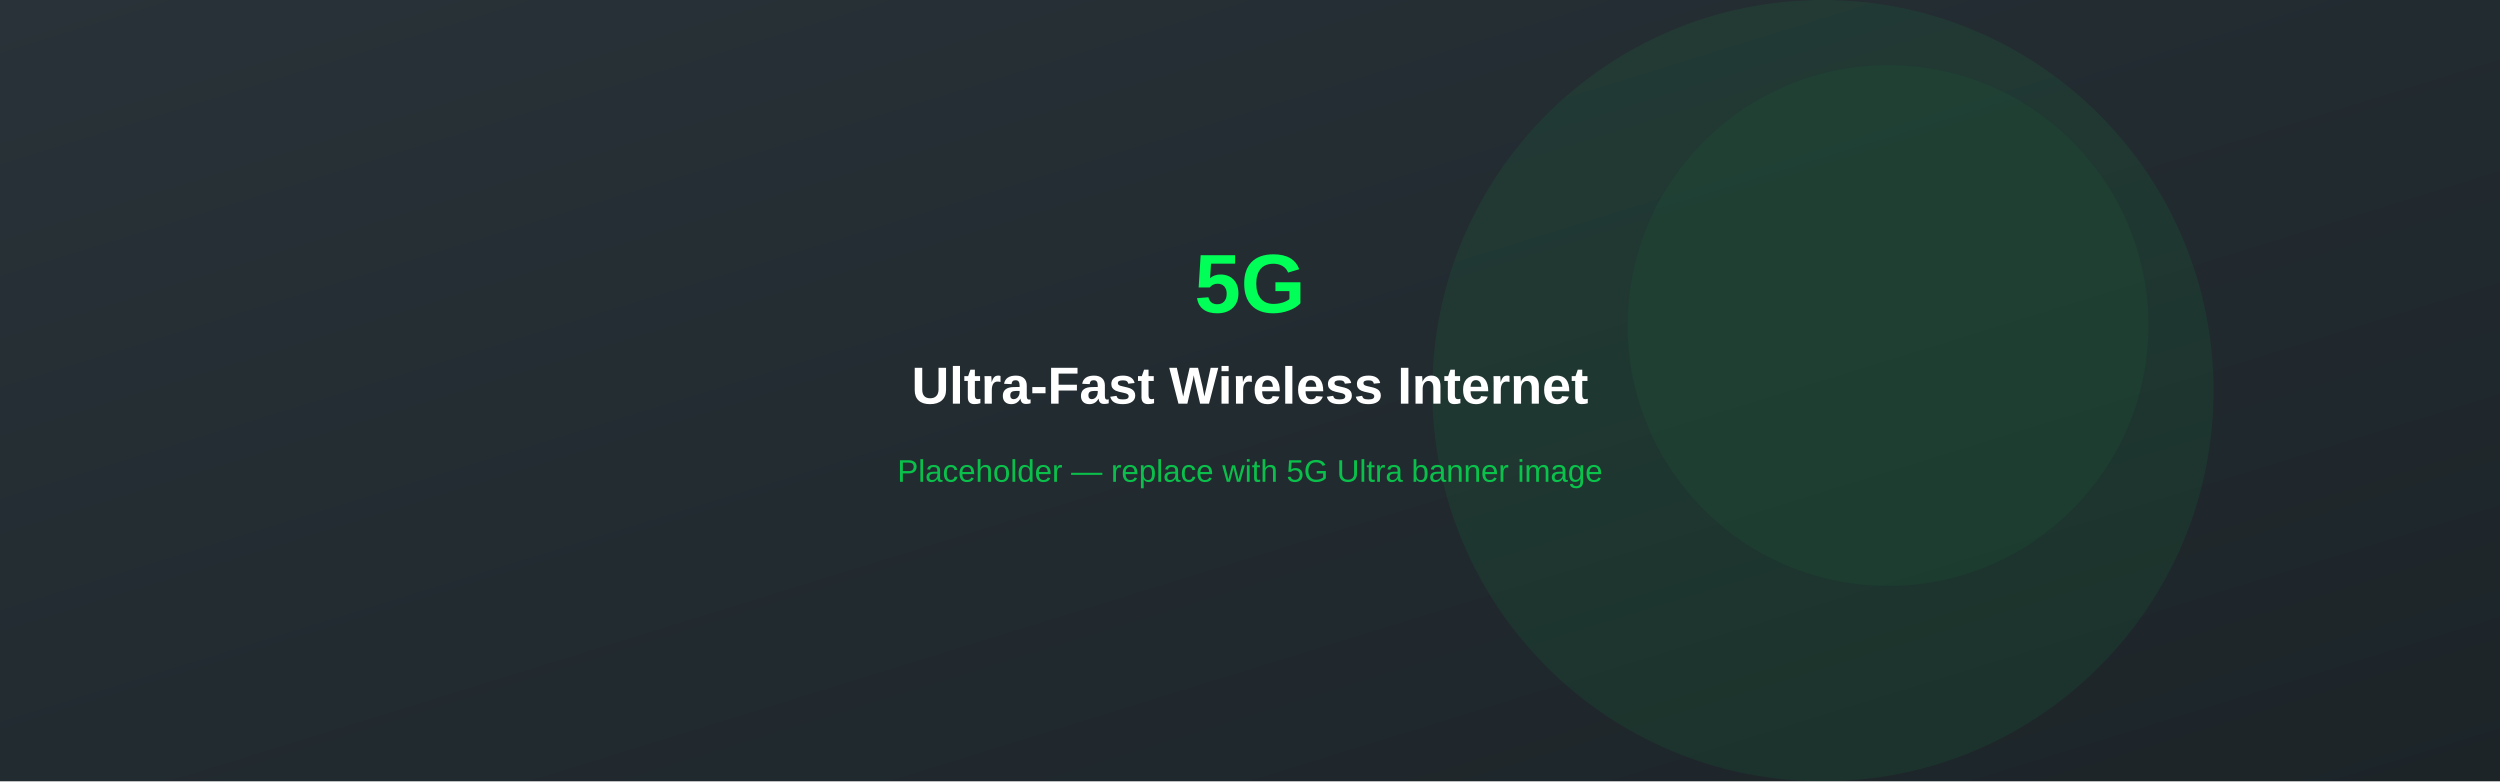
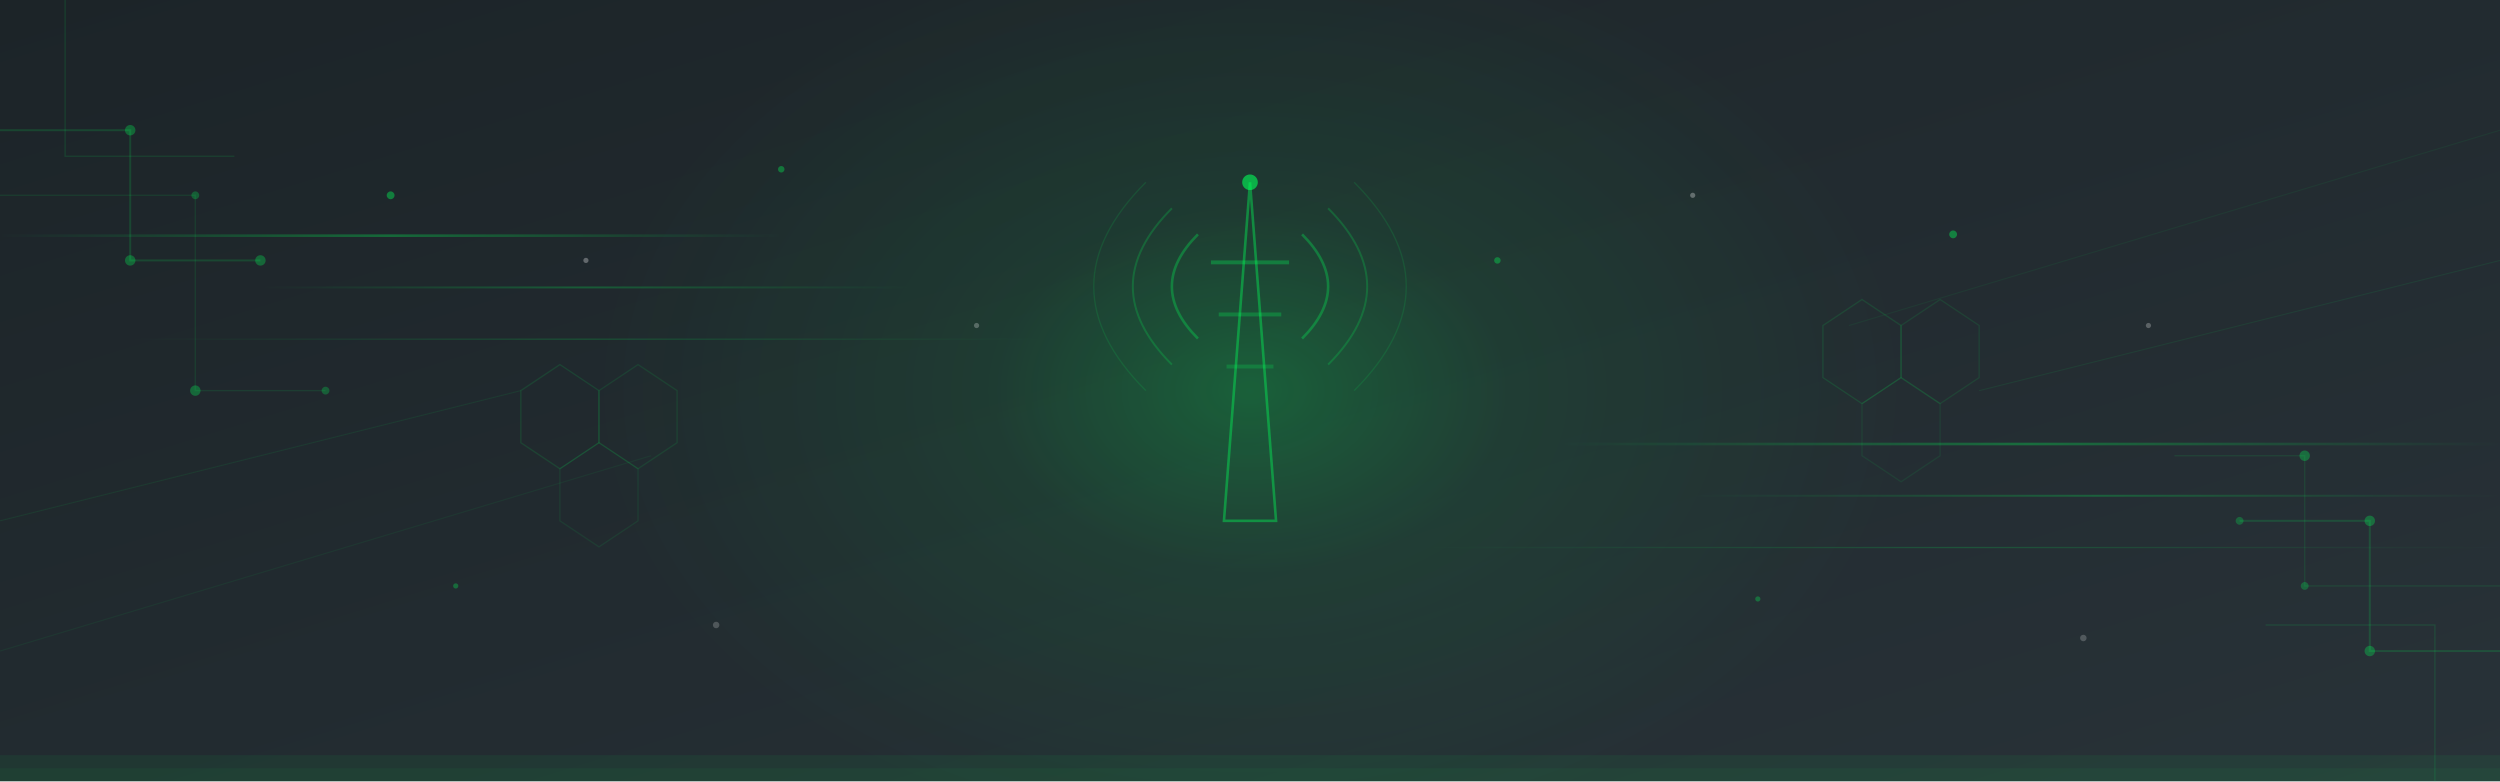
<svg xmlns="http://www.w3.org/2000/svg" viewBox="0 0 1920 600">
  <defs>
-     <linearGradient id="hero-5g-ultra-bg" x1="0%" y1="0%" x2="100%" y2="100%">
-       <stop offset="0%" style="stop-color:#283238" />
-       <stop offset="100%" style="stop-color:#1C2428" />
+     <linearGradient id="u5-bg" x1="0%" y1="0%" x2="100%" y2="100%">
+       <stop offset="0%" stop-color="#1C2428" />
+       <stop offset="100%" stop-color="#283238" />
+     </linearGradient>
+     <radialGradient id="u5-burst" cx="50%" cy="50%" r="50%">
+       <stop offset="0%" stop-color="#00FF57" stop-opacity="0.25" />
+       <stop offset="40%" stop-color="#00FF57" stop-opacity="0.08" />
+       <stop offset="100%" stop-color="#00FF57" stop-opacity="0" />
+     </radialGradient>
+     <linearGradient id="u5-speed" x1="0%" y1="0%" x2="100%" y2="0%">
+       <stop offset="0%" stop-color="#00FF57" stop-opacity="0" />
+       <stop offset="50%" stop-color="#00FF57" stop-opacity="0.6" />
+       <stop offset="100%" stop-color="#00FF57" stop-opacity="0" />
    </linearGradient>
  </defs>
-   <rect width="1920" height="600" fill="url(#hero-5g-ultra-bg)" />
-   <circle cx="1400" cy="300" r="300" fill="#00FF57" opacity="0.06" />
-   <circle cx="1450" cy="250" r="200" fill="#00FF57" opacity="0.04" />
-   <text x="960" y="240" font-family="Arial, sans-serif" font-weight="bold" font-size="64" fill="#00FF57" text-anchor="middle">5G</text>
-   <text x="960" y="310" font-family="Arial, sans-serif" font-weight="bold" font-size="40" fill="#ffffff" text-anchor="middle">Ultra-Fast Wireless Internet</text>
-   <text x="960" y="370" font-family="Arial, sans-serif" font-size="24" fill="#00FF57" text-anchor="middle" opacity="0.7">Placeholder — replace with 5G Ultra banner image</text>
+   <rect width="1920" height="600" fill="url(#u5-bg)" />
+   <ellipse cx="960" cy="300" rx="500" ry="350" fill="url(#u5-burst)" />
+   <rect x="0" y="180" width="600" height="2" fill="url(#u5-speed)" opacity="0.5" />
+   <rect x="200" y="220" width="500" height="1.5" fill="url(#u5-speed)" opacity="0.4" />
+   <rect x="100" y="260" width="700" height="1" fill="url(#u5-speed)" opacity="0.3" />
+   <rect x="1200" y="340" width="720" height="2" fill="url(#u5-speed)" opacity="0.5" />
+   <rect x="1300" y="380" width="620" height="1.5" fill="url(#u5-speed)" opacity="0.4" />
+   <rect x="1100" y="420" width="820" height="1" fill="url(#u5-speed)" opacity="0.3" />
+   <path d="M0,100 L100,100 L100,200 L200,200" stroke="#00FF57" stroke-width="1.5" fill="none" opacity="0.15" />
+   <path d="M0,150 L150,150 L150,300 L250,300" stroke="#00FF57" stroke-width="1" fill="none" opacity="0.1" />
+   <path d="M50,0 L50,120 L180,120" stroke="#00FF57" stroke-width="1" fill="none" opacity="0.12" />
+   <circle cx="100" cy="100" r="4" fill="#00FF57" opacity="0.3" />
+   <circle cx="100" cy="200" r="4" fill="#00FF57" opacity="0.3" />
+   <circle cx="200" cy="200" r="4" fill="#00FF57" opacity="0.3" />
+   <circle cx="150" cy="150" r="3" fill="#00FF57" opacity="0.25" />
+   <circle cx="150" cy="300" r="4" fill="#00FF57" opacity="0.3" />
+   <circle cx="250" cy="300" r="3" fill="#00FF57" opacity="0.25" />
+   <path d="M1920,500 L1820,500 L1820,400 L1720,400" stroke="#00FF57" stroke-width="1.5" fill="none" opacity="0.15" />
+   <path d="M1920,450 L1770,450 L1770,350 L1670,350" stroke="#00FF57" stroke-width="1" fill="none" opacity="0.1" />
+   <path d="M1870,600 L1870,480 L1740,480" stroke="#00FF57" stroke-width="1" fill="none" opacity="0.12" />
+   <circle cx="1820" cy="500" r="4" fill="#00FF57" opacity="0.3" />
+   <circle cx="1820" cy="400" r="4" fill="#00FF57" opacity="0.3" />
+   <circle cx="1720" cy="400" r="3" fill="#00FF57" opacity="0.25" />
+   <circle cx="1770" cy="450" r="3" fill="#00FF57" opacity="0.25" />
+   <circle cx="1770" cy="350" r="4" fill="#00FF57" opacity="0.3" />
+   <rect x="945" y="150" width="30" height="250" fill="#283238" opacity="0.0" />
+   <polygon points="940,400 960,140 980,400" fill="none" stroke="#00FF57" stroke-width="2" opacity="0.4" />
+   <rect x="930" y="200" width="60" height="3" fill="#00FF57" opacity="0.3" />
+   <rect x="936" y="240" width="48" height="3" fill="#00FF57" opacity="0.25" />
+   <rect x="942" y="280" width="36" height="3" fill="#00FF57" opacity="0.2" />
+   <circle cx="960" cy="140" r="6" fill="#00FF57" opacity="0.6" />
+   <path d="M920,180 Q880,220 920,260" fill="none" stroke="#00FF57" stroke-width="2" opacity="0.3" />
+   <path d="M900,160 Q840,220 900,280" fill="none" stroke="#00FF57" stroke-width="1.5" opacity="0.2" />
+   <path d="M880,140 Q800,220 880,300" fill="none" stroke="#00FF57" stroke-width="1" opacity="0.12" />
+   <path d="M1000,180 Q1040,220 1000,260" fill="none" stroke="#00FF57" stroke-width="2" opacity="0.3" />
+   <path d="M1020,160 Q1080,220 1020,280" fill="none" stroke="#00FF57" stroke-width="1.5" opacity="0.2" />
+   <path d="M1040,140 Q1120,220 1040,300" fill="none" stroke="#00FF57" stroke-width="1" opacity="0.12" />
+   <polygon points="400,300 430,280 460,300 460,340 430,360 400,340" fill="none" stroke="#00FF57" stroke-width="1" opacity="0.12" />
+   <polygon points="460,300 490,280 520,300 520,340 490,360 460,340" fill="none" stroke="#00FF57" stroke-width="1" opacity="0.1" />
+   <polygon points="430,360 460,340 490,360 490,400 460,420 430,400" fill="none" stroke="#00FF57" stroke-width="1" opacity="0.08" />
+   <polygon points="1400,250 1430,230 1460,250 1460,290 1430,310 1400,290" fill="none" stroke="#00FF57" stroke-width="1" opacity="0.12" />
+   <polygon points="1460,250 1490,230 1520,250 1520,290 1490,310 1460,290" fill="none" stroke="#00FF57" stroke-width="1" opacity="0.1" />
+   <polygon points="1430,310 1460,290 1490,310 1490,350 1460,370 1430,350" fill="none" stroke="#00FF57" stroke-width="1" opacity="0.08" />
+   <circle cx="300" cy="150" r="3" fill="#00FF57" opacity="0.4" />
+   <circle cx="450" cy="200" r="2" fill="#ffffff" opacity="0.3" />
+   <circle cx="600" cy="130" r="2.5" fill="#00FF57" opacity="0.35" />
+   <circle cx="750" cy="250" r="2" fill="#ffffff" opacity="0.25" />
+   <circle cx="1150" cy="200" r="2.5" fill="#00FF57" opacity="0.35" />
+   <circle cx="1300" cy="150" r="2" fill="#ffffff" opacity="0.3" />
+   <circle cx="1500" cy="180" r="3" fill="#00FF57" opacity="0.4" />
+   <circle cx="1650" cy="250" r="2" fill="#ffffff" opacity="0.25" />
+   <circle cx="350" cy="450" r="2" fill="#00FF57" opacity="0.3" />
+   <circle cx="550" cy="480" r="2.5" fill="#ffffff" opacity="0.2" />
+   <circle cx="1350" cy="460" r="2" fill="#00FF57" opacity="0.3" />
+   <circle cx="1600" cy="490" r="2.5" fill="#ffffff" opacity="0.2" />
+   <line x1="0" y1="400" x2="400" y2="300" stroke="#00FF57" stroke-width="0.8" opacity="0.08" />
+   <line x1="0" y1="500" x2="500" y2="350" stroke="#00FF57" stroke-width="0.8" opacity="0.06" />
+   <line x1="1920" y1="200" x2="1520" y2="300" stroke="#00FF57" stroke-width="0.8" opacity="0.08" />
+   <line x1="1920" y1="100" x2="1420" y2="250" stroke="#00FF57" stroke-width="0.8" opacity="0.06" />
+   <rect x="0" y="580" width="1920" height="20" fill="#00FF57" opacity="0.06" />
+   <rect x="0" y="590" width="1920" height="10" fill="#00FF57" opacity="0.04" />
</svg>
